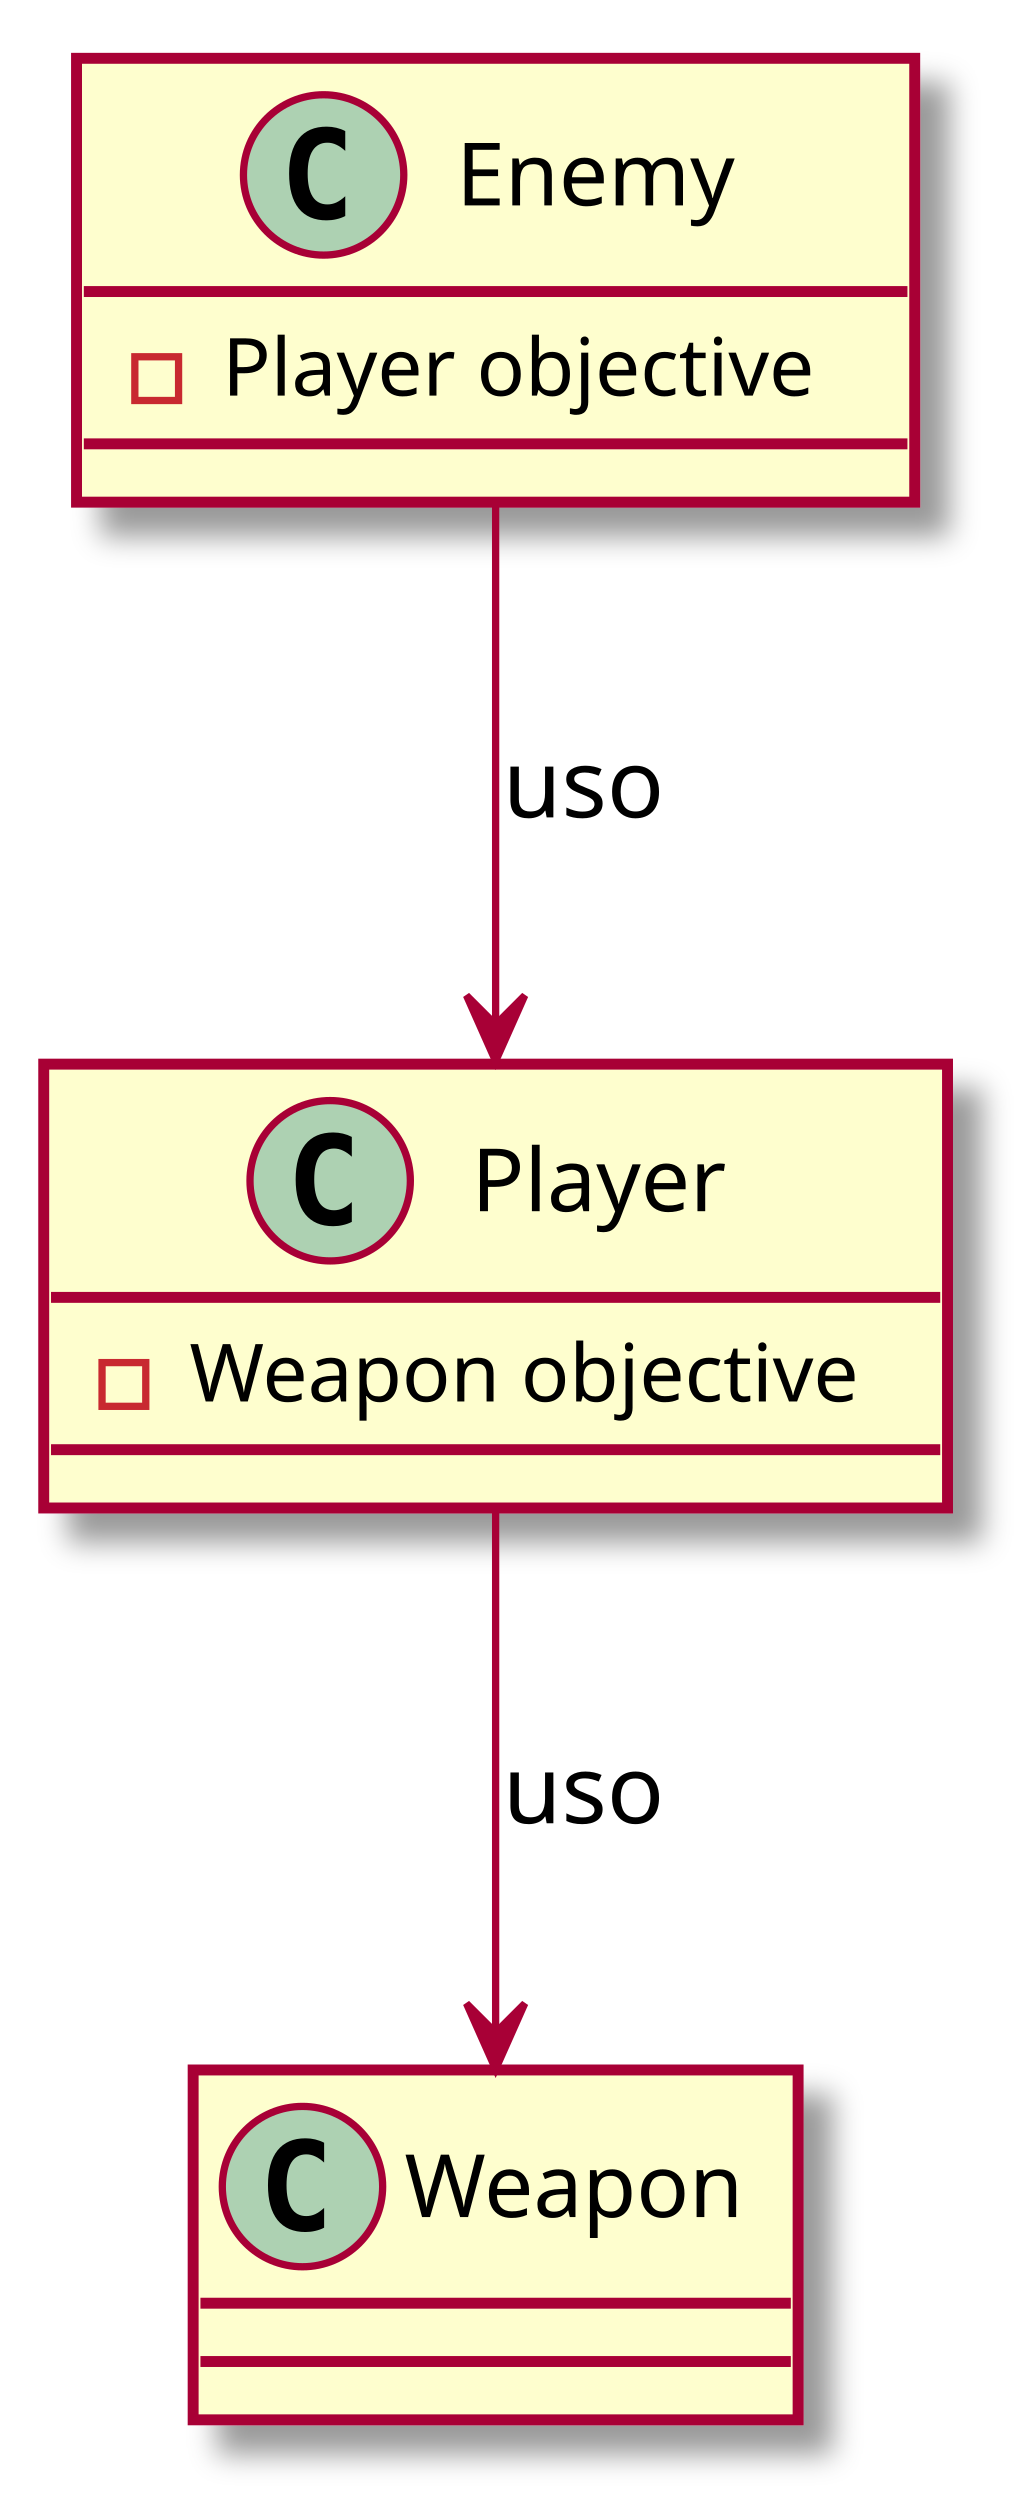
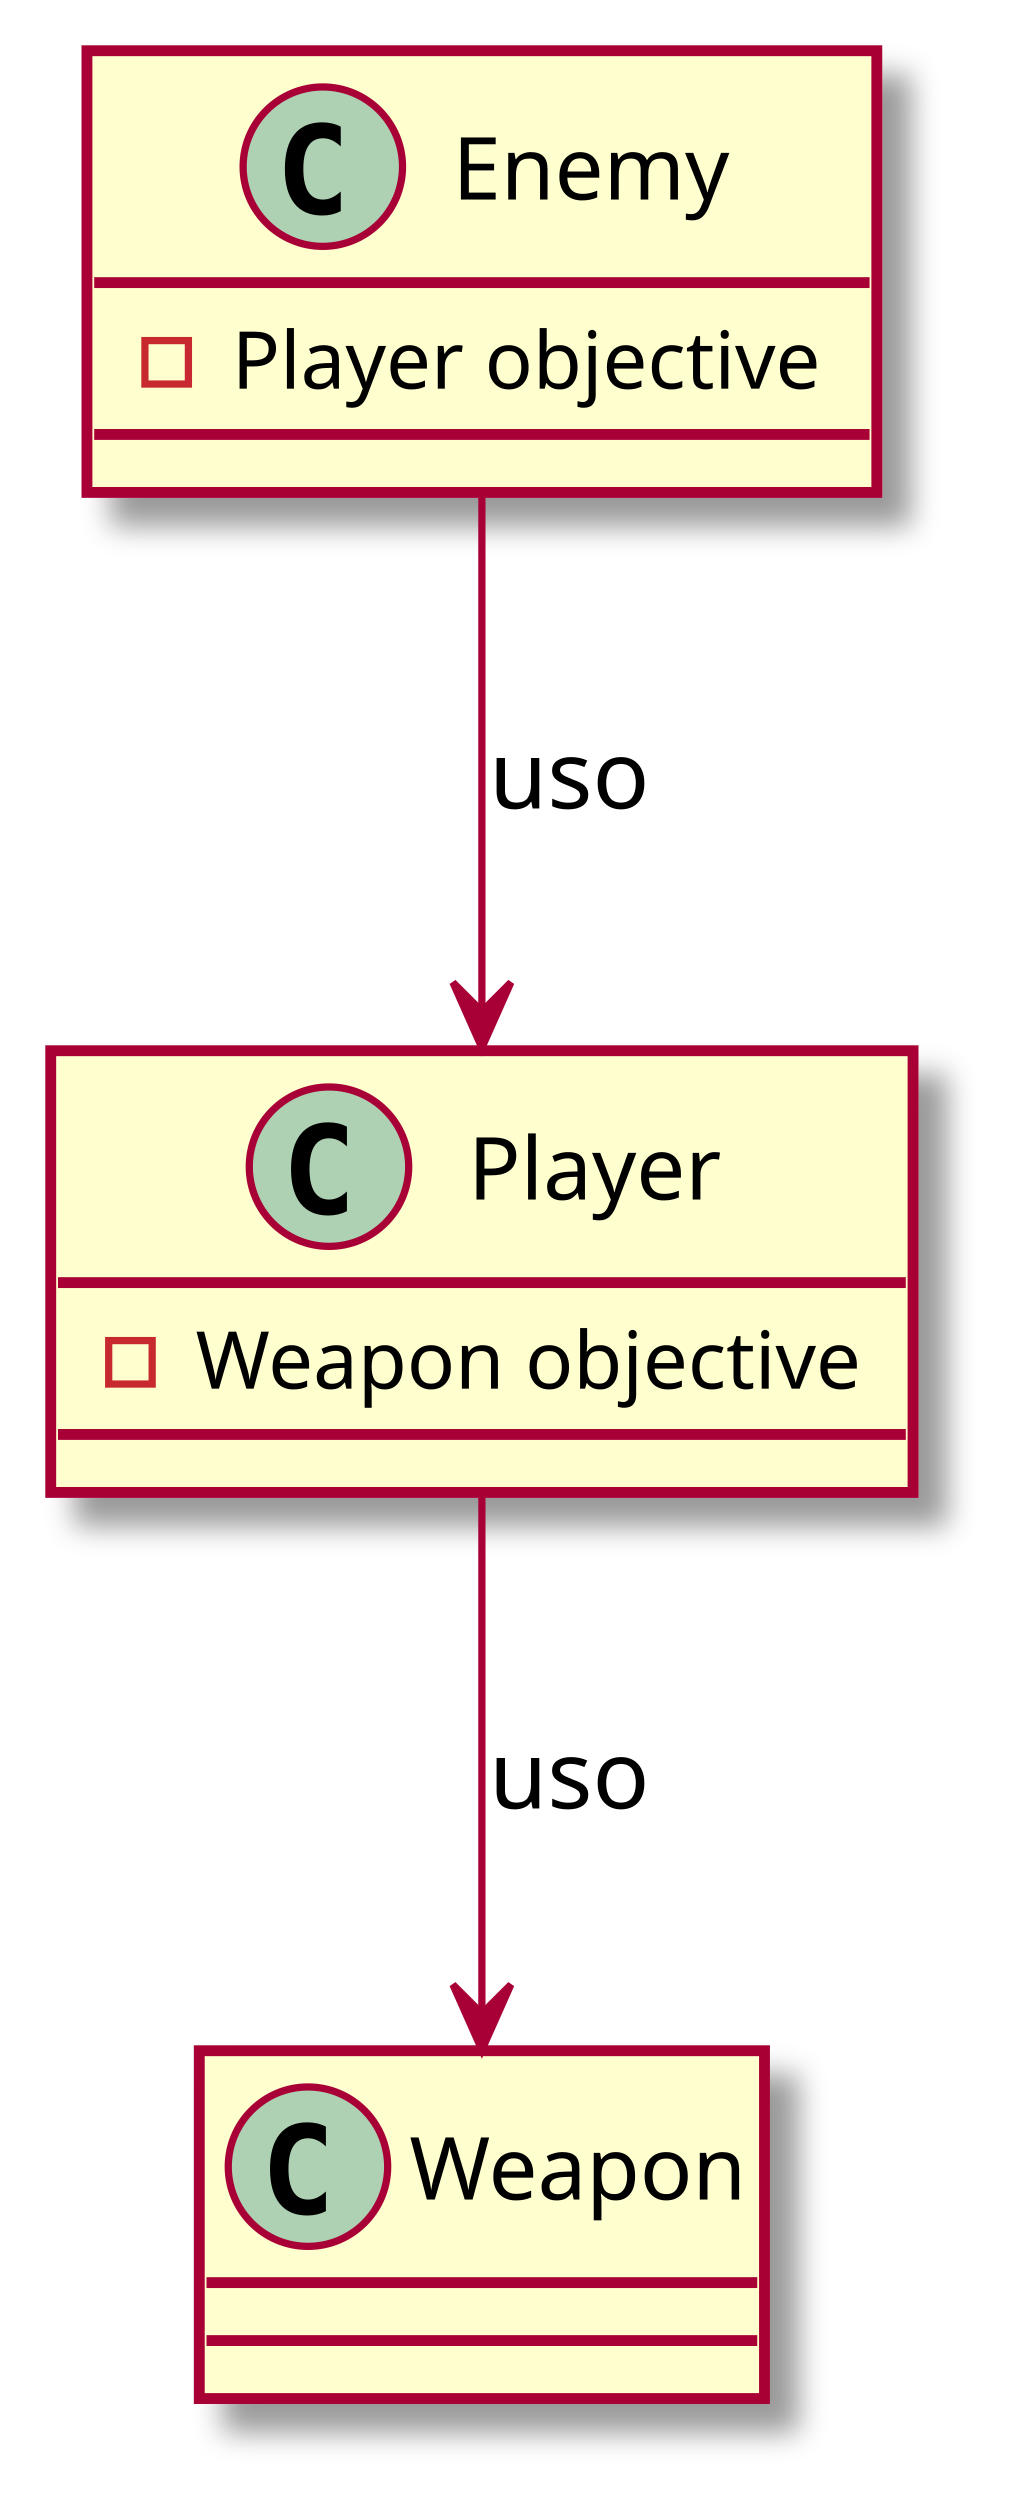
- <svg xmlns="http://www.w3.org/2000/svg" contentScriptType="application/ecmascript" contentStyleType="text/css" height="343px" preserveAspectRatio="none" style="width:141px;height:343px;" version="1.1" viewBox="0 0 141 343" width="141px" zoomAndPan="magnify">
+ <svg xmlns="http://www.w3.org/2000/svg" contentScriptType="application/ecmascript" contentStyleType="text/css" height="345px" preserveAspectRatio="none" style="width:140px;height:345px;" version="1.1" viewBox="0 0 140 345" width="140px" zoomAndPan="magnify">
  <defs>
    <filter height="300%" id="f11e0deik3tf66" width="300%" x="-1" y="-1">
      <feGaussianBlur result="blurOut" stdDeviation="2.0" />
      <feColorMatrix in="blurOut" result="blurOut2" type="matrix" values="0 0 0 0 0 0 0 0 0 0 0 0 0 0 0 0 0 0 .4 0" />
      <feOffset dx="4.0" dy="4.0" in="blurOut2" result="blurOut3" />
      <feBlend in="SourceGraphic" in2="blurOut3" mode="normal" />
    </filter>
  </defs>
  <g>
-     <rect fill="#FEFECE" filter="url(#f11e0deik3tf66)" height="60.896" id="Enemy" style="stroke: #A80036; stroke-width: 1.5;" width="115" x="10.5" y="8" />
-     <ellipse cx="44.4" cy="24" fill="#ADD1B2" rx="11" ry="11" style="stroke: #A80036; stroke-width: 1.0;" />
-     <path d="M47.369,29.641 Q46.791,29.938 46.15,30.078 Q45.509,30.234 44.806,30.234 Q42.306,30.234 40.978,28.594 Q39.666,26.938 39.666,23.812 Q39.666,20.688 40.978,19.031 Q42.306,17.375 44.806,17.375 Q45.509,17.375 46.15,17.531 Q46.806,17.688 47.369,17.984 L47.369,20.703 Q46.744,20.125 46.15,19.859 Q45.556,19.578 44.931,19.578 Q43.587,19.578 42.9,20.656 Q42.212,21.719 42.212,23.812 Q42.212,25.906 42.9,26.984 Q43.587,28.047 44.931,28.047 Q45.556,28.047 46.15,27.781 Q46.744,27.5 47.369,26.922 L47.369,29.641 Z " />
-     <text fill="#000000" font-family="sans-serif" font-size="12" lengthAdjust="spacingAndGlyphs" textLength="41" x="62.6" y="28.181">Enemy</text>
-     <line style="stroke: #A80036; stroke-width: 1.5;" x1="11.5" x2="124.5" y1="40" y2="40" />
-     <rect fill="none" height="6" style="stroke: #C82930; stroke-width: 1.0;" width="6" x="18.5" y="48.948" />
-     <text fill="#000000" font-family="sans-serif" font-size="11" lengthAdjust="spacingAndGlyphs" textLength="89" x="30.5" y="54.28">Player objective</text>
-     <line style="stroke: #A80036; stroke-width: 1.5;" x1="11.5" x2="124.5" y1="60.896" y2="60.896" />
-     <rect fill="#FEFECE" filter="url(#f11e0deik3tf66)" height="60.896" id="Player" style="stroke: #A80036; stroke-width: 1.5;" width="124" x="6" y="146" />
-     <ellipse cx="45.3" cy="162" fill="#ADD1B2" rx="11" ry="11" style="stroke: #A80036; stroke-width: 1.0;" />
-     <path d="M48.269,167.641 Q47.691,167.938 47.05,168.078 Q46.409,168.234 45.706,168.234 Q43.206,168.234 41.878,166.594 Q40.566,164.938 40.566,161.812 Q40.566,158.688 41.878,157.031 Q43.206,155.375 45.706,155.375 Q46.409,155.375 47.05,155.531 Q47.706,155.688 48.269,155.984 L48.269,158.703 Q47.644,158.125 47.05,157.859 Q46.456,157.578 45.831,157.578 Q44.487,157.578 43.8,158.656 Q43.112,159.719 43.112,161.812 Q43.112,163.906 43.8,164.984 Q44.487,166.047 45.831,166.047 Q46.456,166.047 47.05,165.781 Q47.644,165.5 48.269,164.922 L48.269,167.641 Z " />
-     <text fill="#000000" font-family="sans-serif" font-size="12" lengthAdjust="spacingAndGlyphs" textLength="38" x="64.7" y="166.181">Player</text>
-     <line style="stroke: #A80036; stroke-width: 1.5;" x1="7" x2="129" y1="178" y2="178" />
-     <rect fill="none" height="6" style="stroke: #C82930; stroke-width: 1.0;" width="6" x="14" y="186.948" />
-     <text fill="#000000" font-family="sans-serif" font-size="11" lengthAdjust="spacingAndGlyphs" textLength="98" x="26" y="192.28">Weapon objective</text>
-     <line style="stroke: #A80036; stroke-width: 1.5;" x1="7" x2="129" y1="198.896" y2="198.896" />
-     <rect fill="#FEFECE" filter="url(#f11e0deik3tf66)" height="48" id="Weapon" style="stroke: #A80036; stroke-width: 1.5;" width="83" x="26.5" y="284" />
-     <ellipse cx="41.5" cy="300" fill="#ADD1B2" rx="11" ry="11" style="stroke: #A80036; stroke-width: 1.0;" />
-     <path d="M44.469,305.641 Q43.891,305.938 43.25,306.078 Q42.609,306.234 41.906,306.234 Q39.406,306.234 38.078,304.594 Q36.766,302.938 36.766,299.812 Q36.766,296.688 38.078,295.031 Q39.406,293.375 41.906,293.375 Q42.609,293.375 43.25,293.531 Q43.906,293.688 44.469,293.984 L44.469,296.703 Q43.844,296.125 43.25,295.859 Q42.656,295.578 42.031,295.578 Q40.688,295.578 40,296.656 Q39.312,297.719 39.312,299.812 Q39.312,301.906 40,302.984 Q40.688,304.047 42.031,304.047 Q42.656,304.047 43.25,303.781 Q43.844,303.5 44.469,302.922 L44.469,305.641 Z " />
-     <text fill="#000000" font-family="sans-serif" font-size="12" lengthAdjust="spacingAndGlyphs" textLength="51" x="55.5" y="304.181">Weapon</text>
-     <line style="stroke: #A80036; stroke-width: 1.5;" x1="27.5" x2="108.5" y1="316" y2="316" />
-     <line style="stroke: #A80036; stroke-width: 1.5;" x1="27.5" x2="108.5" y1="324" y2="324" />
-     <path d="M68,207.21 C68,228.69 68,257.53 68,278.68 " fill="none" id="Player-Weapon" style="stroke: #A80036; stroke-width: 1.0;" />
-     <polygon fill="#A80036" points="68,283.88,72,274.88,68,278.88,64,274.88,68,283.88" style="stroke: #A80036; stroke-width: 1.0;" />
-     <text fill="#000000" font-family="sans-serif" font-size="13" lengthAdjust="spacingAndGlyphs" textLength="23" x="69" y="250.149">uso</text>
-     <path d="M68,69.01 C68,89.98 68,118.24 68,140.38 " fill="none" id="Enemy-Player" style="stroke: #A80036; stroke-width: 1.0;" />
-     <polygon fill="#A80036" points="68,145.58,72,136.58,68,140.58,64,136.58,68,145.58" style="stroke: #A80036; stroke-width: 1.0;" />
-     <text fill="#000000" font-family="sans-serif" font-size="13" lengthAdjust="spacingAndGlyphs" textLength="23" x="69" y="112.149">uso</text>
+     <rect codeLine="1" fill="#FEFECE" filter="url(#f11e0deik3tf66)" height="60.955" id="Enemy" style="stroke: #A80036; stroke-width: 1.5;" width="109" x="12" y="7" />
+     <ellipse cx="44.55" cy="23" fill="#ADD1B2" rx="11" ry="11" style="stroke: #A80036; stroke-width: 1.0;" />
+     <path d="M47.023,29.143 Q46.442,29.442 45.803,29.591 Q45.164,29.741 44.458,29.741 Q41.951,29.741 40.632,28.089 Q39.312,26.437 39.312,23.316 Q39.312,20.186 40.632,18.535 Q41.951,16.883 44.458,16.883 Q45.164,16.883 45.811,17.032 Q46.459,17.182 47.023,17.48 L47.023,20.203 Q46.392,19.622 45.799,19.352 Q45.205,19.082 44.574,19.082 Q43.23,19.082 42.545,20.149 Q41.86,21.216 41.86,23.316 Q41.86,25.408 42.545,26.474 Q43.23,27.541 44.574,27.541 Q45.205,27.541 45.799,27.271 Q46.392,27.002 47.023,26.42 Z " fill="#000000" />
+     <text fill="#000000" font-family="sans-serif" font-size="12" lengthAdjust="spacingAndGlyphs" textLength="38" x="62.45" y="27.535">Enemy</text>
+     <line style="stroke: #A80036; stroke-width: 1.5;" x1="13" x2="120" y1="39" y2="39" />
+     <rect fill="none" height="6" style="stroke: #C82930; stroke-width: 1.0;" width="6" x="20" y="47" />
+     <text fill="#000000" font-family="sans-serif" font-size="11" lengthAdjust="spacingAndGlyphs" textLength="83" x="32" y="53.635">Player objective</text>
+     <line style="stroke: #A80036; stroke-width: 1.5;" x1="13" x2="120" y1="59.955" y2="59.955" />
+     <rect codeLine="4" fill="#FEFECE" filter="url(#f11e0deik3tf66)" height="60.955" id="Player" style="stroke: #A80036; stroke-width: 1.5;" width="119" x="7" y="145" />
+     <ellipse cx="45.4" cy="161" fill="#ADD1B2" rx="11" ry="11" style="stroke: #A80036; stroke-width: 1.0;" />
+     <path d="M47.873,167.143 Q47.292,167.442 46.653,167.591 Q46.014,167.741 45.308,167.741 Q42.801,167.741 41.481,166.089 Q40.162,164.437 40.162,161.316 Q40.162,158.186 41.481,156.535 Q42.801,154.883 45.308,154.883 Q46.014,154.883 46.661,155.032 Q47.309,155.182 47.873,155.481 L47.873,158.203 Q47.242,157.622 46.649,157.352 Q46.055,157.083 45.424,157.083 Q44.08,157.083 43.395,158.149 Q42.71,159.216 42.71,161.316 Q42.71,163.408 43.395,164.474 Q44.08,165.541 45.424,165.541 Q46.055,165.541 46.649,165.271 Q47.242,165.001 47.873,164.42 Z " fill="#000000" />
+     <text fill="#000000" font-family="sans-serif" font-size="12" lengthAdjust="spacingAndGlyphs" textLength="35" x="64.6" y="165.535">Player</text>
+     <line style="stroke: #A80036; stroke-width: 1.5;" x1="8" x2="125" y1="177" y2="177" />
+     <rect fill="none" height="6" style="stroke: #C82930; stroke-width: 1.0;" width="6" x="15" y="185" />
+     <text fill="#000000" font-family="sans-serif" font-size="11" lengthAdjust="spacingAndGlyphs" textLength="93" x="27" y="191.635">Weapon objective</text>
+     <line style="stroke: #A80036; stroke-width: 1.5;" x1="8" x2="125" y1="197.955" y2="197.955" />
+     <rect fill="#FEFECE" filter="url(#f11e0deik3tf66)" height="48" id="Weapon" style="stroke: #A80036; stroke-width: 1.5;" width="78" x="27.5" y="283" />
+     <ellipse cx="42.5" cy="299" fill="#ADD1B2" rx="11" ry="11" style="stroke: #A80036; stroke-width: 1.0;" />
+     <path d="M44.973,305.143 Q44.392,305.442 43.753,305.591 Q43.114,305.741 42.408,305.741 Q39.901,305.741 38.581,304.089 Q37.262,302.437 37.262,299.316 Q37.262,296.187 38.581,294.535 Q39.901,292.883 42.408,292.883 Q43.114,292.883 43.761,293.032 Q44.409,293.182 44.973,293.481 L44.973,296.203 Q44.342,295.622 43.749,295.352 Q43.155,295.082 42.524,295.082 Q41.18,295.082 40.495,296.149 Q39.81,297.216 39.81,299.316 Q39.81,301.408 40.495,302.474 Q41.18,303.541 42.524,303.541 Q43.155,303.541 43.749,303.271 Q44.342,303.002 44.973,302.42 Z " fill="#000000" />
+     <text fill="#000000" font-family="sans-serif" font-size="12" lengthAdjust="spacingAndGlyphs" textLength="46" x="56.5" y="303.535">Weapon</text>
+     <line style="stroke: #A80036; stroke-width: 1.5;" x1="28.5" x2="104.5" y1="315" y2="315" />
+     <line style="stroke: #A80036; stroke-width: 1.5;" x1="28.5" x2="104.5" y1="323" y2="323" />
+     <path codeLine="7" d="M66.5,206.21 C66.5,227.69 66.5,256.53 66.5,277.68 " fill="none" id="Player-to-Weapon" style="stroke: #A80036; stroke-width: 1.0;" />
+     <polygon fill="#A80036" points="66.5,282.88,70.5,273.88,66.5,277.88,62.5,273.88,66.5,282.88" style="stroke: #A80036; stroke-width: 1.0;" />
+     <text fill="#000000" font-family="sans-serif" font-size="13" lengthAdjust="spacingAndGlyphs" textLength="23" x="67.5" y="249.568">uso</text>
+     <path codeLine="8" d="M66.5,68.01 C66.5,88.98 66.5,117.24 66.5,139.38 " fill="none" id="Enemy-to-Player" style="stroke: #A80036; stroke-width: 1.0;" />
+     <polygon fill="#A80036" points="66.5,144.58,70.5,135.58,66.5,139.58,62.5,135.58,66.5,144.58" style="stroke: #A80036; stroke-width: 1.0;" />
+     <text fill="#000000" font-family="sans-serif" font-size="13" lengthAdjust="spacingAndGlyphs" textLength="23" x="67.5" y="111.568">uso</text>
  </g>
</svg>
